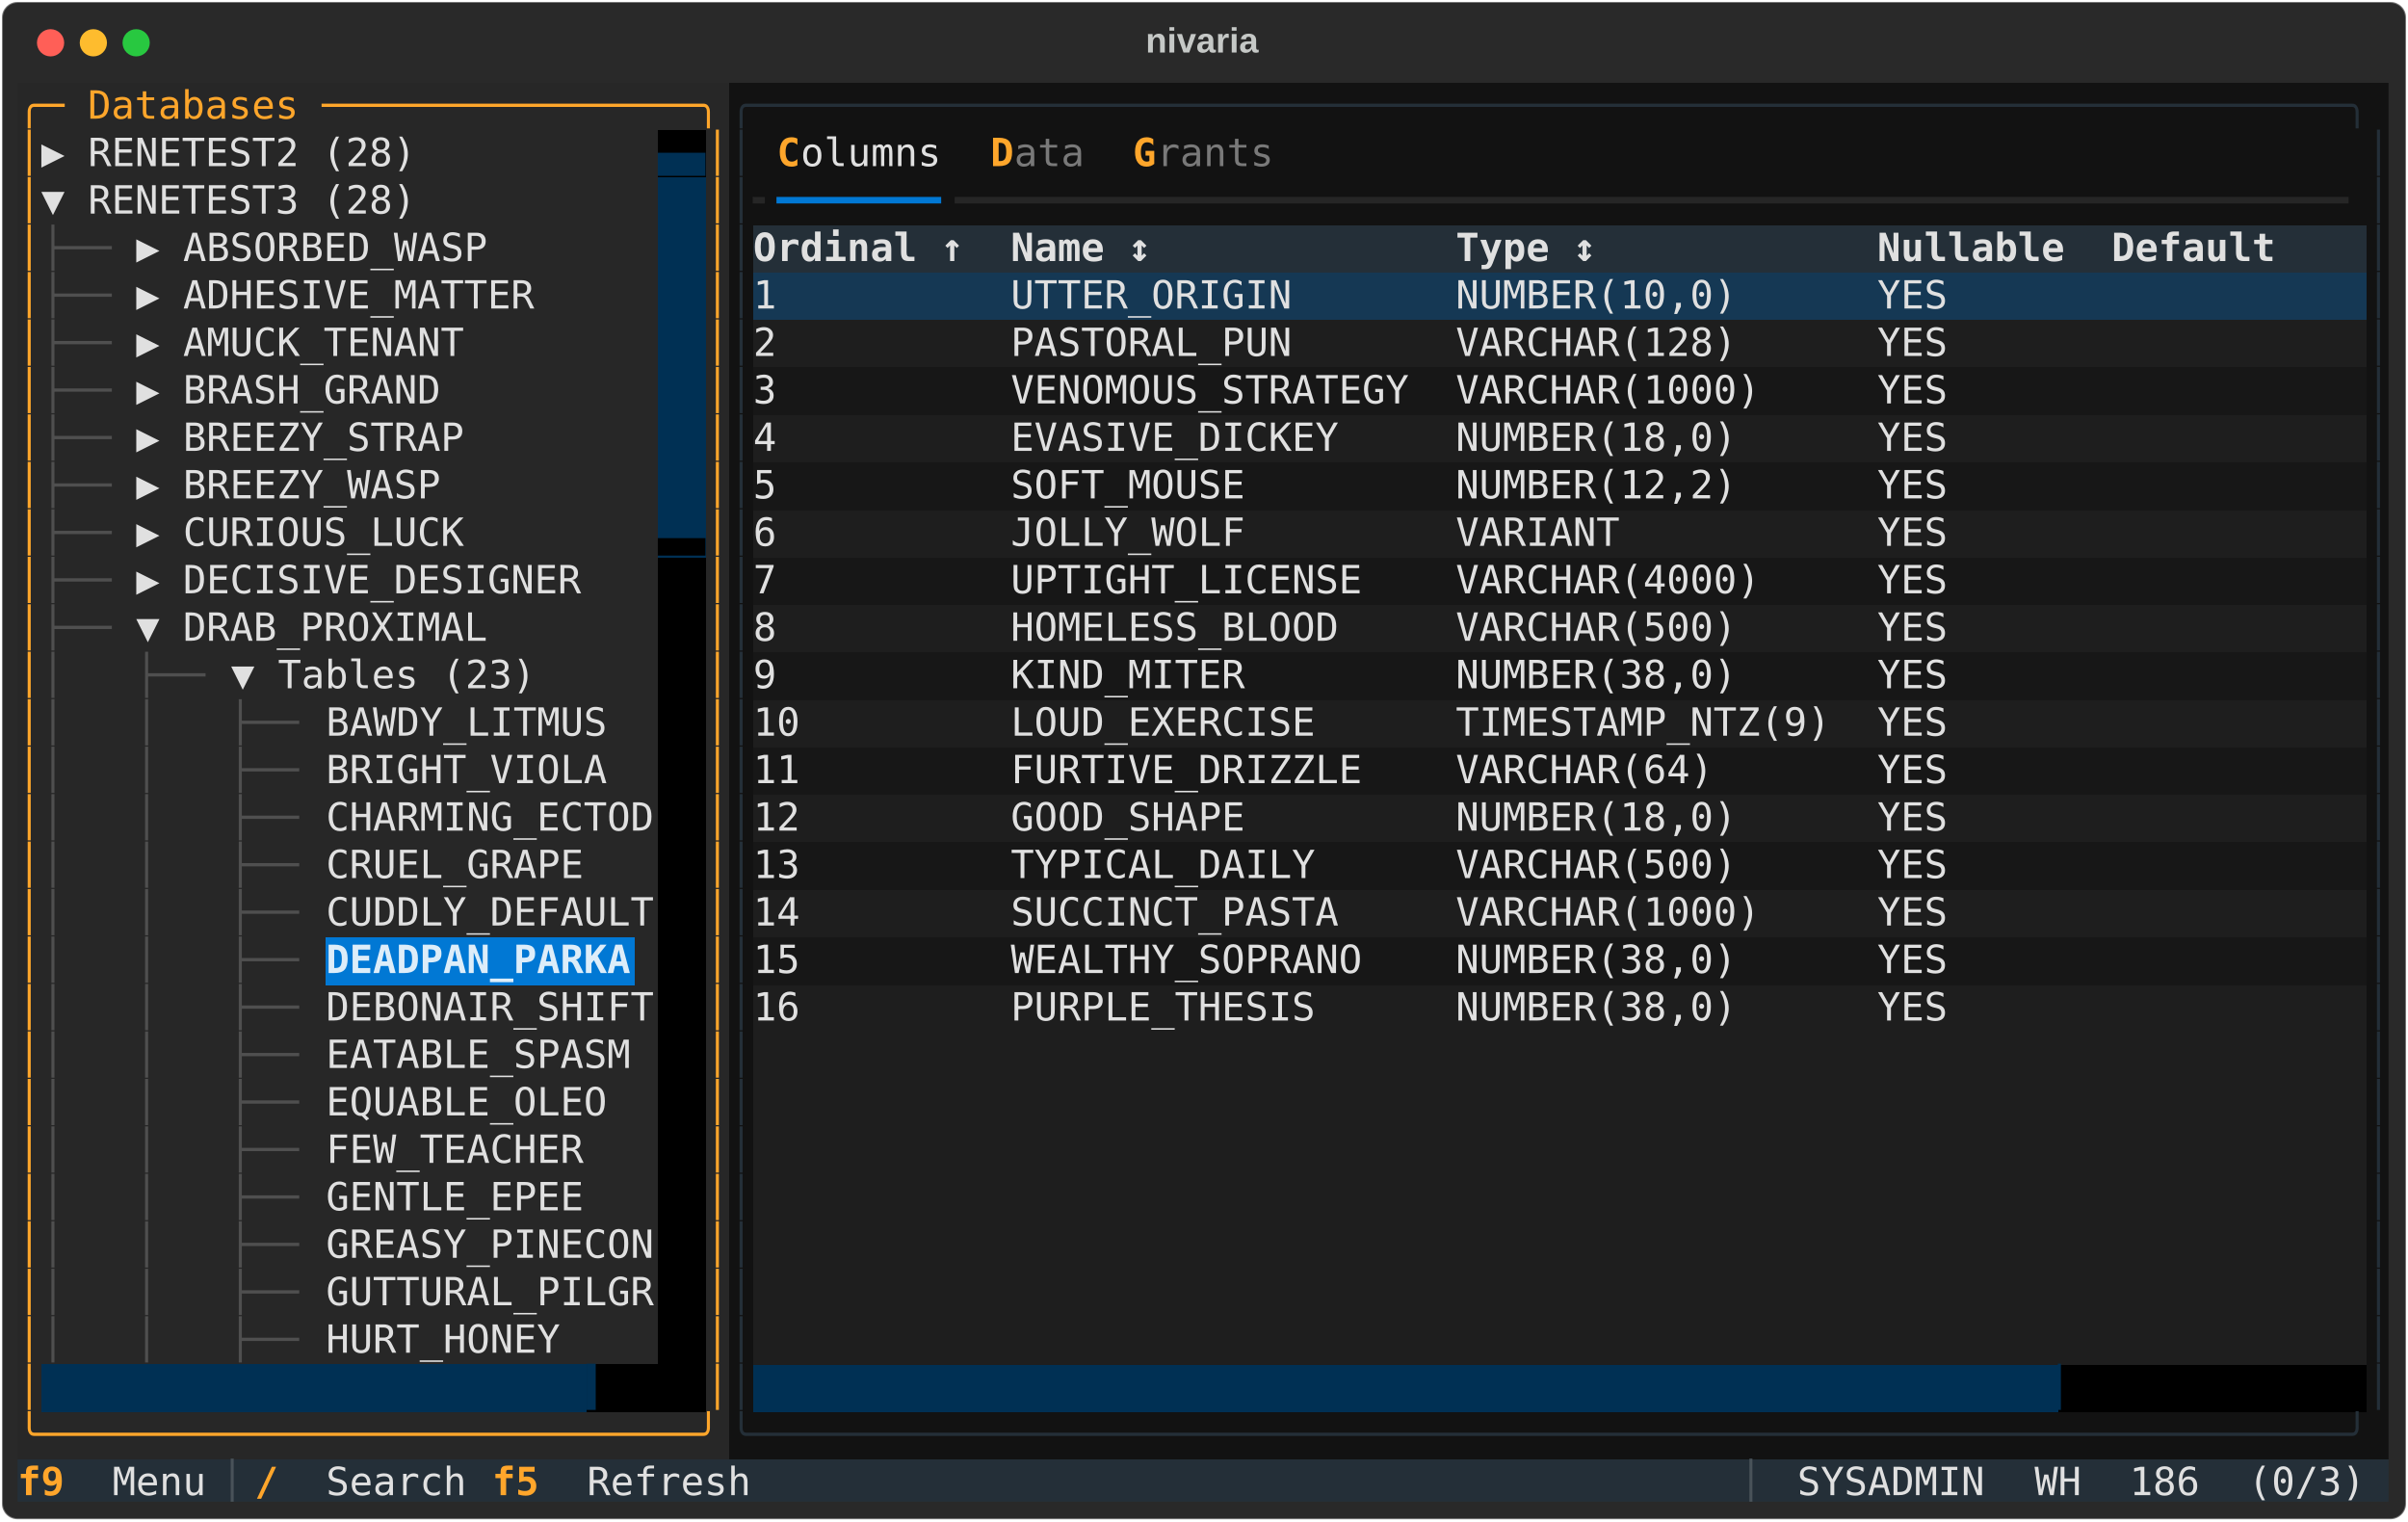
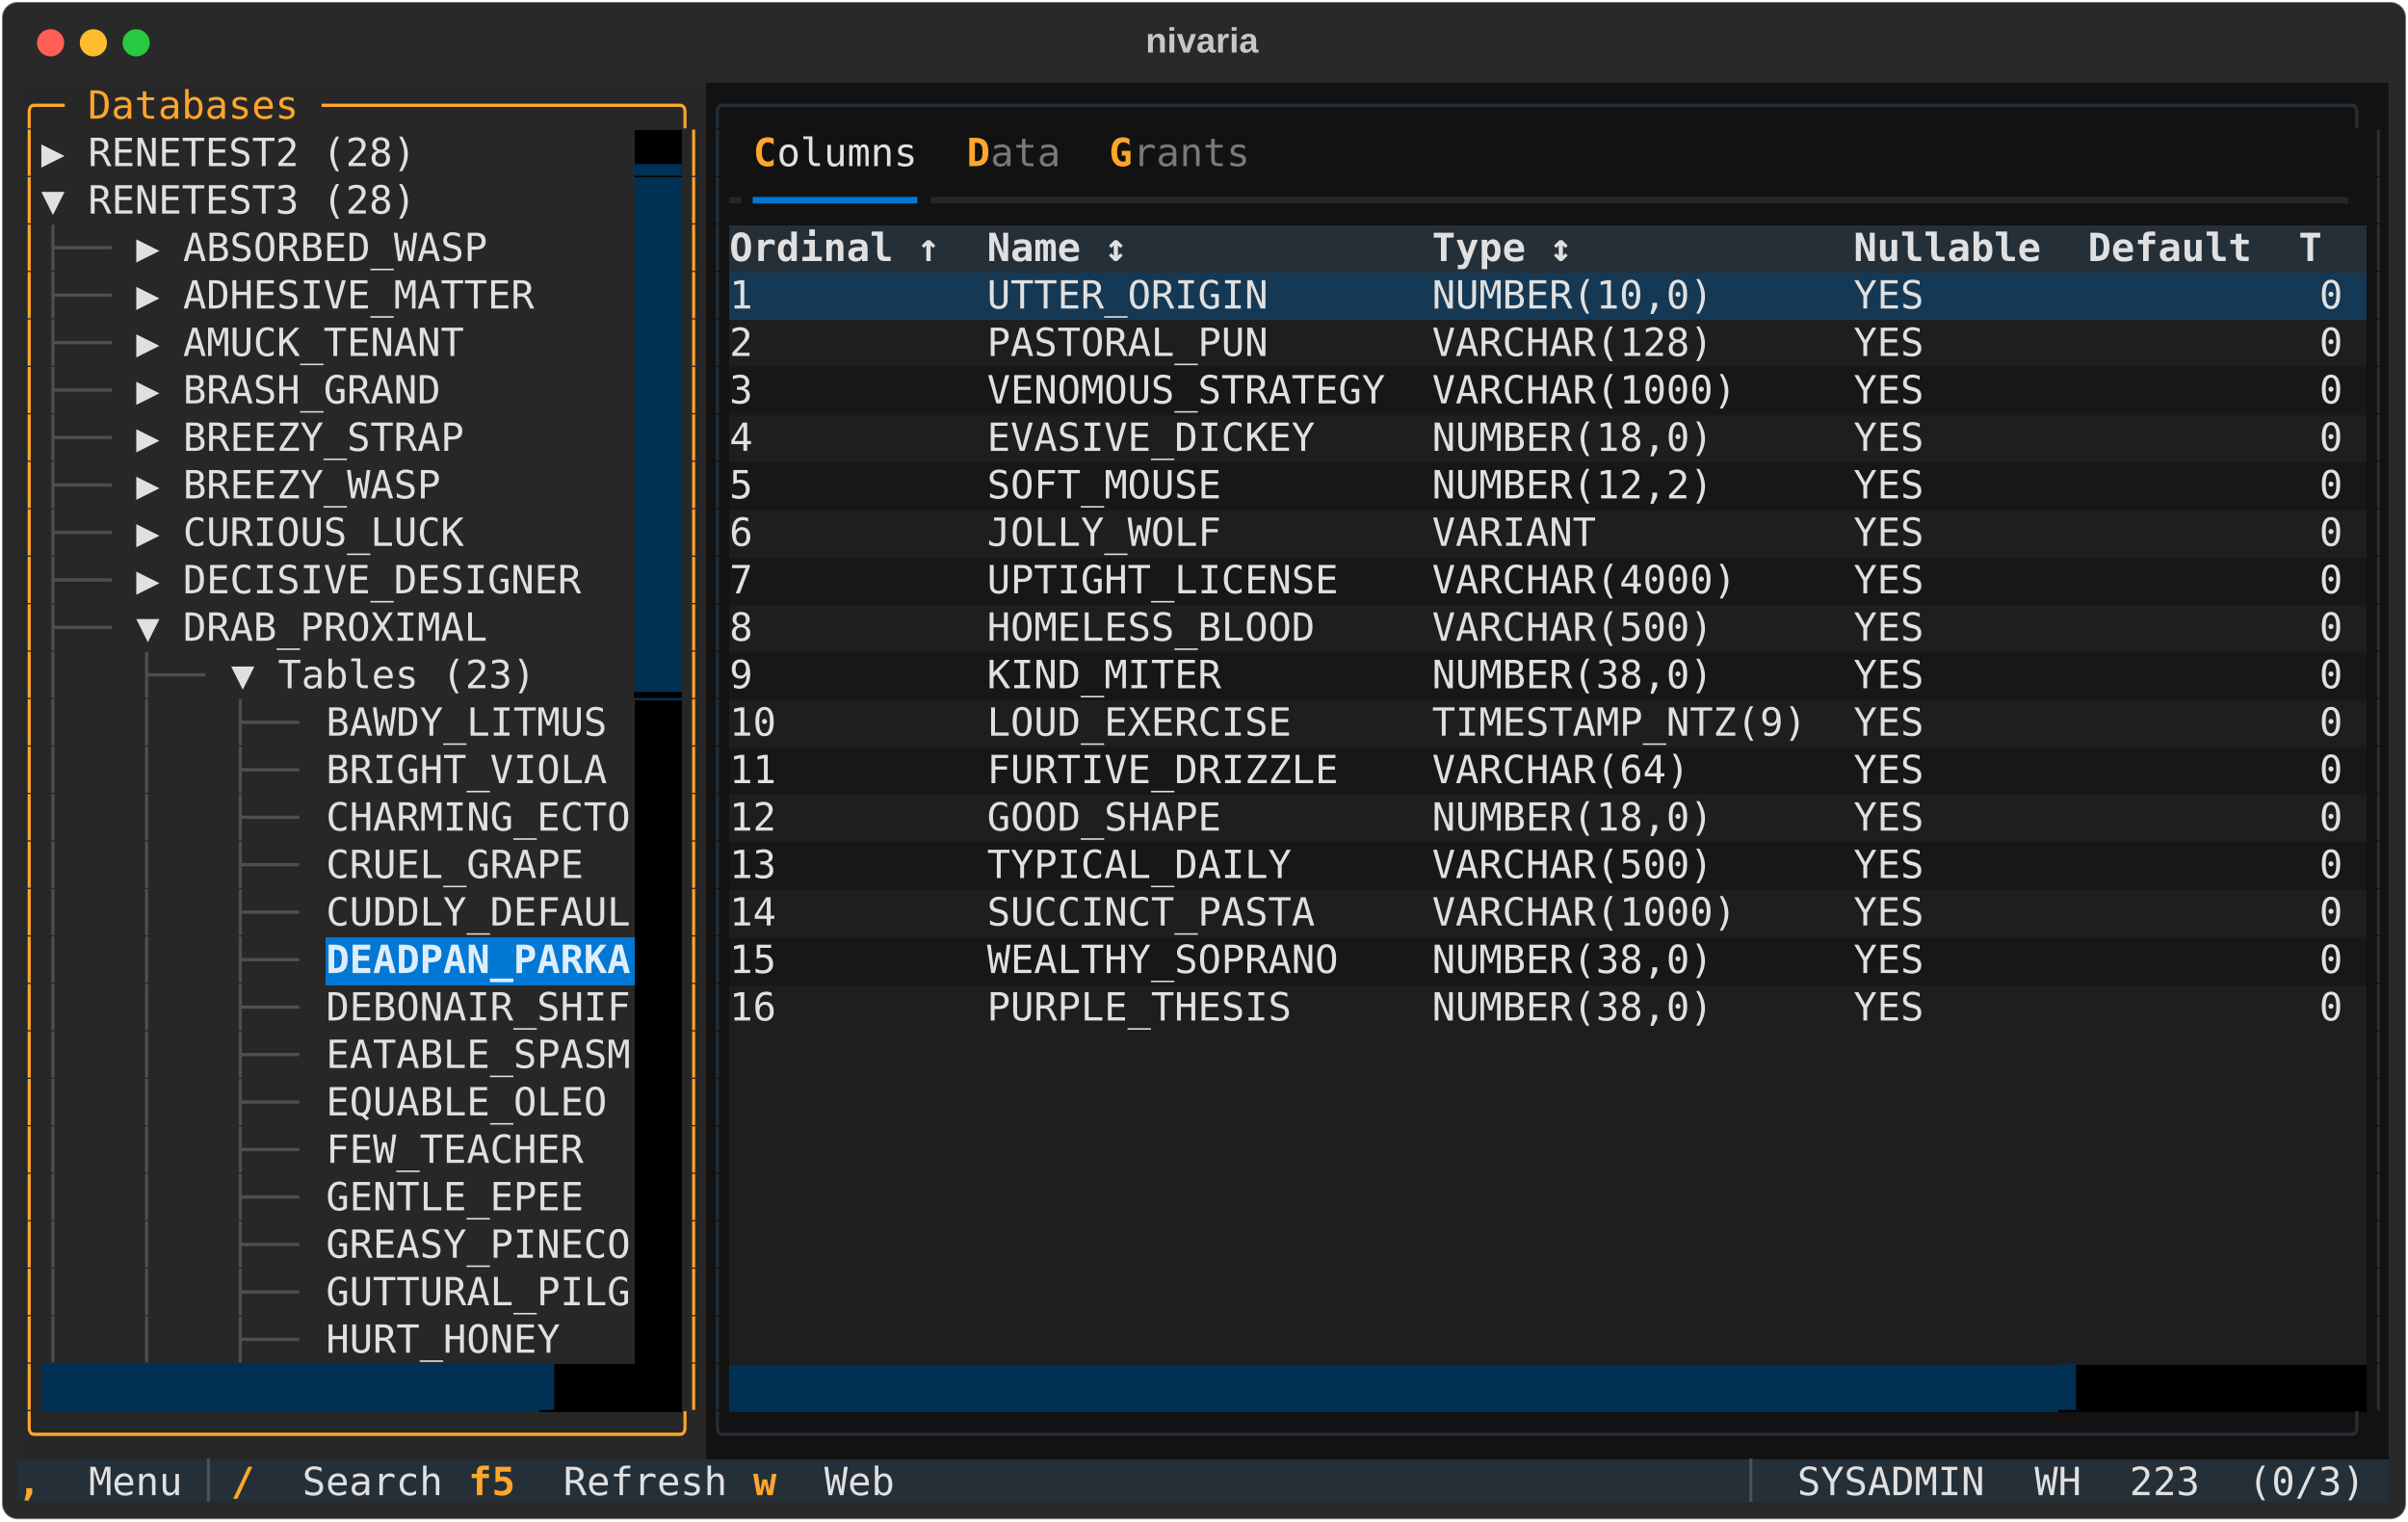
<svg xmlns="http://www.w3.org/2000/svg" class="rich-terminal" viewBox="0 0 1238 782.0">
  <style>@font-face{font-family:"Fira Code";src:local("FiraCode-Regular"),url("https://cdnjs.cloudflare.com/ajax/libs/firacode/6.2.0/woff2/FiraCode-Regular.woff2") format("woff2"),url("https://cdnjs.cloudflare.com/ajax/libs/firacode/6.2.0/woff/FiraCode-Regular.woff") format("woff");font-style:normal;font-weight:400;}@font-face{font-family:"Fira Code";src:local("FiraCode-Bold"),url("https://cdnjs.cloudflare.com/ajax/libs/firacode/6.2.0/woff2/FiraCode-Bold.woff2") format("woff2"),url("https://cdnjs.cloudflare.com/ajax/libs/firacode/6.2.0/woff/FiraCode-Bold.woff") format("woff");font-style:bold;font-weight:700;}.matrix{font-family:Fira Code,monospace;font-size:20px;line-height:24.4px;font-variant-east-asian:full-width;}.title{font-size:18px;font-weight:bold;font-family:arial;}.r1{fill:#fea62b}.r2{fill:#242f38}.r3{fill:#c5c8c6}.r4{fill:#e0e0e0}.r5{fill:#003054}.r6{fill:#fea62b;font-weight:bold}.r7{fill:#797979}.r8{fill:#272727}.r9{fill:#262626}.r10{fill:#0178d4}.r11{fill:#4f4f4f}.r12{fill:#e0e0e0;font-weight:bold}.r13{fill:#000000}.r14{fill:#ddedf9;font-weight:bold}.r15{fill:#1e1e1e}.r16{fill:#ffa62b;font-weight:bold}.r17{fill:#495259}</style>
  <defs>
    <clipPath id="clip-terminal">
      <rect x="0" y="0" width="1219.0" height="731.0" />
    </clipPath>
  </defs>
  <rect fill="#292929" stroke="rgba(255,255,255,0.35)" stroke-width="1" x="1" y="1" width="1236" height="780" rx="8" />
  <text class="title" fill="#c5c8c6" text-anchor="middle" x="618" y="27">nivaria</text>
  <g transform="translate(26,22)">
    <circle cx="0" cy="0" r="7" fill="#ff5f57" />
    <circle cx="22" cy="0" r="7" fill="#febc2e" />
    <circle cx="44" cy="0" r="7" fill="#28c840" />
  </g>
  <g transform="translate(9, 41)" clip-path="url(#clip-terminal)">
-     <path fill="#272727" shape-rendering="crispEdges" d="M0 1.5h366v24.65h-366zM0 25.9h329.4v24.65h-329.4zM353.8 25.9h12.2v24.65h-12.2zM0 50.3h329.4v24.65h-329.4zM353.8 50.3h12.2v24.65h-12.2zM0 74.7h329.4v24.65h-329.4zM353.8 74.7h12.2v24.65h-12.2zM0 99.1h329.4v24.65h-329.4zM353.8 99.1h12.2v24.65h-12.2zM0 123.5h329.4v24.65h-329.4zM353.8 123.5h12.2v24.65h-12.2zM0 147.9h329.4v24.65h-329.4zM353.8 147.9h12.2v24.65h-12.2zM0 172.3h329.4v24.65h-329.4zM353.8 172.3h12.2v24.65h-12.2zM0 196.7h329.4v24.65h-329.4zM353.8 196.7h12.2v24.65h-12.2zM0 221.1h329.4v24.65h-329.4zM353.8 221.1h12.2v24.65h-12.2zM0 245.5h329.4v24.65h-329.4zM353.8 245.5h12.2v24.65h-12.2zM0 269.9h329.4v24.65h-329.4zM353.8 269.9h12.2v24.65h-12.2zM0 294.3h329.4v24.65h-329.4zM353.8 294.3h12.2v24.65h-12.2zM0 318.7h329.4v24.65h-329.4zM353.8 318.7h12.2v24.65h-12.2zM0 343.1h329.4v24.65h-329.4zM353.8 343.1h12.2v24.65h-12.2zM0 367.5h329.4v24.65h-329.4zM353.8 367.5h12.2v24.65h-12.2zM0 391.9h329.4v24.65h-329.4zM353.8 391.9h12.2v24.65h-12.2zM0 416.3h329.4v24.65h-329.4zM353.8 416.3h12.2v24.65h-12.2zM0 440.7h158.6v24.65h-158.6zM317.2 440.7h12.2v24.65h-12.2zM353.8 440.7h12.2v24.65h-12.2zM0 465.1h329.4v24.65h-329.4zM353.8 465.1h12.2v24.65h-12.2zM0 489.5h329.4v24.65h-329.4zM353.8 489.5h12.2v24.65h-12.2zM0 513.9h329.4v24.65h-329.4zM353.8 513.9h12.2v24.65h-12.2zM0 538.3h329.4v24.65h-329.4zM353.8 538.3h12.2v24.65h-12.2zM0 562.7h329.4v24.65h-329.4zM353.8 562.7h12.2v24.65h-12.2zM0 587.1h329.4v24.65h-329.4zM353.8 587.1h12.2v24.65h-12.2zM0 611.5h329.4v24.65h-329.4zM353.8 611.5h12.2v24.65h-12.2zM0 635.9h329.4v24.65h-329.4zM353.8 635.9h12.2v24.65h-12.2zM0 660.3h12.2v24.65h-12.2zM353.8 660.3h12.2v24.65h-12.2zM0 684.7h366v24.65h-366z" />
-     <path fill="#121212" shape-rendering="crispEdges" d="M366 1.5h854v24.65h-854zM366 25.9h854v24.65h-854zM366 50.3h854v24.65h-854zM366 74.7h12.2v24.65h-12.2zM1207.8 74.7h12.2v24.65h-12.2zM366 99.1h12.2v24.65h-12.2zM1207.8 99.1h12.2v24.65h-12.2zM366 123.5h12.2v24.65h-12.2zM1207.8 123.5h12.2v24.65h-12.2zM366 147.9h12.2v24.65h-12.2zM1207.8 147.9h12.2v24.65h-12.2zM366 172.3h12.2v24.65h-12.2zM1207.8 172.3h12.2v24.65h-12.2zM366 196.7h12.2v24.65h-12.2zM1207.8 196.7h12.2v24.65h-12.2zM366 221.1h12.2v24.65h-12.2zM1207.8 221.1h12.2v24.65h-12.2zM366 245.5h12.2v24.65h-12.2zM1207.8 245.5h12.2v24.65h-12.2zM366 269.9h12.2v24.65h-12.2zM1207.8 269.9h12.2v24.65h-12.2zM366 294.3h12.2v24.65h-12.2zM1207.8 294.3h12.2v24.65h-12.2zM366 318.7h12.2v24.65h-12.2zM1207.8 318.7h12.2v24.65h-12.2zM366 343.1h12.2v24.65h-12.2zM1207.8 343.1h12.2v24.65h-12.2zM366 367.5h12.2v24.65h-12.2zM1207.8 367.5h12.2v24.65h-12.2zM366 391.9h12.2v24.65h-12.2zM1207.8 391.9h12.2v24.65h-12.2zM366 416.3h12.2v24.65h-12.2zM1207.8 416.3h12.2v24.65h-12.2zM366 440.7h12.2v24.65h-12.2zM1207.8 440.7h12.2v24.65h-12.2zM366 465.1h12.2v24.65h-12.2zM1207.8 465.1h12.2v24.65h-12.2zM366 489.5h12.2v24.65h-12.2zM1207.8 489.5h12.2v24.65h-12.2zM366 513.9h12.2v24.65h-12.2zM1207.8 513.9h12.2v24.65h-12.2zM366 538.3h12.2v24.65h-12.2zM1207.8 538.3h12.2v24.65h-12.2zM366 562.7h12.2v24.65h-12.2zM1207.8 562.7h12.2v24.65h-12.2zM366 587.1h12.2v24.65h-12.2zM1207.8 587.1h12.2v24.65h-12.2zM366 611.5h12.2v24.65h-12.2zM1207.8 611.5h12.2v24.65h-12.2zM366 635.9h12.2v24.65h-12.2zM1207.8 635.9h12.2v24.65h-12.2zM366 660.3h12.2v24.65h-12.2zM1207.8 660.3h12.2v24.65h-12.2zM366 684.7h854v24.65h-854z" />
-     <path fill="#000000" shape-rendering="crispEdges" d="M329.4 25.9h24.4v24.65h-24.4zM329.4 245.5h24.4v24.65h-24.4zM329.4 269.9h24.4v24.65h-24.4zM329.4 294.3h24.4v24.65h-24.4zM329.4 318.7h24.4v24.65h-24.4zM329.4 343.1h24.4v24.65h-24.4zM329.4 367.5h24.4v24.65h-24.4zM329.4 391.9h24.4v24.65h-24.4zM329.4 416.3h24.4v24.65h-24.4zM329.4 440.7h24.4v24.65h-24.4zM329.4 465.1h24.4v24.65h-24.4zM329.4 489.5h24.4v24.65h-24.4zM329.4 513.9h24.4v24.65h-24.4zM329.4 538.3h24.4v24.65h-24.4zM329.4 562.7h24.4v24.65h-24.4zM329.4 587.1h24.4v24.65h-24.4zM329.4 611.5h24.4v24.65h-24.4zM329.4 635.9h24.4v24.65h-24.4zM292.8 660.3h61v24.65h-61zM1049.2 660.3h158.6v24.65h-158.6z" />
-     <path fill="#003054" shape-rendering="crispEdges" d="M329.4 50.3h24.4v24.65h-24.4zM329.4 74.7h24.4v24.65h-24.4zM329.4 99.1h24.4v24.65h-24.4zM329.4 123.5h24.4v24.65h-24.4zM329.4 147.9h24.4v24.65h-24.4zM329.4 172.3h24.4v24.65h-24.4zM329.4 196.7h24.4v24.65h-24.4zM329.4 221.1h24.4v24.65h-24.4zM12.2 660.3h280.6v24.65h-280.6zM378.2 660.3h671v24.65h-671z" />
-     <path fill="#242f38" shape-rendering="crispEdges" d="M378.2 74.7h829.6v24.65h-829.6zM0 709.1h1220v24.65h-1220z" />
-     <path fill="#153854" shape-rendering="crispEdges" d="M378.2 99.1h829.6v24.65h-829.6z" />
-     <path fill="#1e1e1e" shape-rendering="crispEdges" d="M378.2 123.5h829.6v24.65h-829.6zM378.2 172.3h829.6v24.65h-829.6zM378.2 221.1h829.6v24.65h-829.6zM378.2 269.9h829.6v24.65h-829.6zM378.2 318.7h829.6v24.65h-829.6zM378.2 367.5h829.6v24.65h-829.6zM378.2 416.3h829.6v24.65h-829.6zM378.2 465.1h829.6v24.65h-829.6zM378.2 489.5h829.6v24.65h-829.6zM378.2 513.9h829.6v24.65h-829.6zM378.2 538.3h829.6v24.65h-829.6zM378.2 562.7h829.6v24.65h-829.6zM378.2 587.1h829.6v24.65h-829.6zM378.2 611.5h829.6v24.65h-829.6zM378.2 635.9h829.6v24.65h-829.6z" />
-     <path fill="#171717" shape-rendering="crispEdges" d="M378.2 147.9h829.6v24.65h-829.6zM378.2 196.7h829.6v24.65h-829.6zM378.2 245.5h829.6v24.65h-829.6zM378.2 294.3h829.6v24.65h-829.6zM378.2 343.1h829.6v24.65h-829.6zM378.2 391.9h829.6v24.65h-829.6zM378.2 440.7h829.6v24.65h-829.6z" />
+     <path fill="#272727" shape-rendering="crispEdges" d="M0 1.5h353.8v24.65h-353.8zM0 25.9h317.2v24.65h-317.2zM341.6 25.9h12.2v24.65h-12.2zM0 50.3h317.2v24.65h-317.2zM341.6 50.3h12.2v24.65h-12.2zM0 74.7h317.2v24.65h-317.2zM341.6 74.7h12.2v24.65h-12.2zM0 99.1h317.2v24.65h-317.2zM341.6 99.1h12.2v24.65h-12.2zM0 123.5h317.2v24.65h-317.2zM341.6 123.5h12.2v24.65h-12.2zM0 147.9h317.2v24.65h-317.2zM341.6 147.9h12.2v24.65h-12.2zM0 172.3h317.2v24.65h-317.2zM341.6 172.3h12.2v24.65h-12.2zM0 196.7h317.2v24.65h-317.2zM341.6 196.7h12.2v24.65h-12.2zM0 221.1h317.2v24.65h-317.2zM341.6 221.1h12.2v24.65h-12.2zM0 245.5h317.2v24.65h-317.2zM341.6 245.5h12.2v24.65h-12.2zM0 269.9h317.2v24.65h-317.2zM341.6 269.9h12.2v24.65h-12.2zM0 294.3h317.2v24.65h-317.2zM341.6 294.3h12.2v24.65h-12.2zM0 318.7h317.2v24.65h-317.2zM341.6 318.7h12.2v24.65h-12.2zM0 343.1h317.2v24.65h-317.2zM341.6 343.1h12.2v24.65h-12.2zM0 367.5h317.2v24.65h-317.2zM341.6 367.5h12.2v24.65h-12.2zM0 391.9h317.2v24.65h-317.2zM341.6 391.9h12.2v24.65h-12.2zM0 416.3h317.2v24.65h-317.2zM341.6 416.3h12.2v24.65h-12.2zM0 440.7h158.6v24.65h-158.6zM341.6 440.7h12.2v24.65h-12.2zM0 465.1h317.2v24.65h-317.2zM341.6 465.1h12.2v24.65h-12.2zM0 489.5h317.2v24.65h-317.2zM341.6 489.5h12.2v24.65h-12.2zM0 513.9h317.2v24.65h-317.2zM341.6 513.9h12.2v24.65h-12.2zM0 538.3h317.2v24.65h-317.2zM341.6 538.3h12.2v24.65h-12.2zM0 562.7h317.2v24.65h-317.2zM341.6 562.7h12.2v24.65h-12.2zM0 587.1h317.2v24.65h-317.2zM341.6 587.1h12.2v24.65h-12.2zM0 611.5h317.2v24.65h-317.2zM341.6 611.5h12.2v24.65h-12.2zM0 635.9h317.2v24.65h-317.2zM341.6 635.9h12.2v24.65h-12.2zM0 660.3h12.2v24.65h-12.2zM341.6 660.3h12.2v24.65h-12.2zM0 684.7h353.8v24.65h-353.8z" />
+     <path fill="#121212" shape-rendering="crispEdges" d="M353.8 1.5h866.2v24.65h-866.2zM353.8 25.9h866.2v24.65h-866.2zM353.8 50.3h866.2v24.65h-866.2zM353.8 74.7h12.2v24.65h-12.2zM1207.8 74.7h12.2v24.65h-12.2zM353.8 99.1h12.2v24.65h-12.2zM1207.8 99.1h12.2v24.65h-12.2zM353.8 123.5h12.2v24.65h-12.2zM1207.8 123.5h12.2v24.65h-12.2zM353.8 147.9h12.2v24.65h-12.2zM1207.8 147.9h12.2v24.65h-12.2zM353.8 172.3h12.2v24.65h-12.2zM1207.8 172.3h12.2v24.65h-12.2zM353.8 196.7h12.2v24.65h-12.2zM1207.8 196.7h12.2v24.65h-12.2zM353.8 221.1h12.2v24.65h-12.2zM1207.8 221.1h12.2v24.65h-12.2zM353.8 245.5h12.2v24.65h-12.2zM1207.8 245.5h12.2v24.65h-12.2zM353.8 269.9h12.2v24.65h-12.2zM1207.8 269.9h12.2v24.65h-12.2zM353.8 294.3h12.2v24.65h-12.2zM1207.8 294.3h12.2v24.65h-12.2zM353.8 318.7h12.2v24.65h-12.2zM1207.8 318.7h12.2v24.65h-12.2zM353.8 343.1h12.2v24.65h-12.2zM1207.8 343.1h12.2v24.65h-12.2zM353.8 367.5h12.2v24.65h-12.2zM1207.8 367.5h12.2v24.65h-12.2zM353.8 391.9h12.2v24.65h-12.2zM1207.8 391.9h12.2v24.65h-12.2zM353.8 416.3h12.2v24.65h-12.2zM1207.8 416.3h12.2v24.65h-12.2zM353.8 440.7h12.2v24.65h-12.2zM1207.8 440.7h12.2v24.65h-12.2zM353.8 465.1h12.2v24.65h-12.2zM1207.8 465.1h12.2v24.65h-12.2zM353.8 489.5h12.2v24.65h-12.2zM1207.8 489.5h12.2v24.65h-12.2zM353.8 513.9h12.2v24.65h-12.2zM1207.8 513.9h12.2v24.65h-12.2zM353.8 538.3h12.2v24.65h-12.2zM1207.8 538.3h12.2v24.65h-12.2zM353.8 562.7h12.2v24.65h-12.2zM1207.8 562.7h12.2v24.65h-12.2zM353.8 587.1h12.2v24.65h-12.2zM1207.8 587.1h12.2v24.65h-12.2zM353.8 611.5h12.2v24.65h-12.2zM1207.8 611.5h12.2v24.65h-12.2zM353.8 635.9h12.2v24.65h-12.2zM1207.8 635.9h12.2v24.65h-12.2zM353.8 660.3h12.2v24.65h-12.2zM1207.8 660.3h12.2v24.65h-12.2zM353.8 684.7h866.2v24.65h-866.2z" />
+     <path fill="#000000" shape-rendering="crispEdges" d="M317.2 25.9h24.4v24.65h-24.4zM317.2 318.7h24.4v24.65h-24.4zM317.2 343.1h24.4v24.65h-24.4zM317.2 367.5h24.4v24.65h-24.4zM317.2 391.9h24.4v24.65h-24.4zM317.2 416.3h24.4v24.65h-24.4zM317.2 440.7h24.4v24.65h-24.4zM317.2 465.1h24.4v24.65h-24.4zM317.2 489.5h24.4v24.65h-24.4zM317.2 513.9h24.4v24.65h-24.4zM317.2 538.3h24.4v24.65h-24.4zM317.2 562.7h24.4v24.65h-24.4zM317.2 587.1h24.4v24.65h-24.4zM317.2 611.5h24.4v24.65h-24.4zM317.2 635.9h24.4v24.65h-24.4zM268.4 660.3h73.2v24.65h-73.2zM1049.2 660.3h158.6v24.65h-158.6z" />
+     <path fill="#003054" shape-rendering="crispEdges" d="M317.2 50.3h24.4v24.65h-24.4zM317.2 74.7h24.4v24.65h-24.4zM317.2 99.1h24.4v24.65h-24.4zM317.2 123.5h24.4v24.65h-24.4zM317.2 147.9h24.4v24.65h-24.4zM317.2 172.3h24.4v24.65h-24.4zM317.2 196.7h24.4v24.65h-24.4zM317.2 221.1h24.4v24.65h-24.4zM317.2 245.5h24.4v24.65h-24.4zM317.2 269.9h24.4v24.65h-24.4zM317.2 294.3h24.4v24.65h-24.4zM12.2 660.3h256.2v24.65h-256.2zM366 660.3h683.2v24.65h-683.2z" />
+     <path fill="#242f38" shape-rendering="crispEdges" d="M366 74.7h841.8v24.65h-841.8zM0 709.1h1220v24.65h-1220z" />
+     <path fill="#153854" shape-rendering="crispEdges" d="M366 99.1h841.8v24.65h-841.8z" />
+     <path fill="#1e1e1e" shape-rendering="crispEdges" d="M366 123.5h841.8v24.65h-841.8zM366 172.3h841.8v24.65h-841.8zM366 221.1h841.8v24.65h-841.8zM366 269.9h841.8v24.65h-841.8zM366 318.7h841.8v24.65h-841.8zM366 367.5h841.8v24.65h-841.8zM366 416.3h841.8v24.65h-841.8zM366 465.1h841.8v24.65h-841.8zM366 489.5h841.8v24.65h-841.8zM366 513.9h841.8v24.65h-841.8zM366 538.3h841.8v24.65h-841.8zM366 562.7h841.8v24.65h-841.8zM366 587.1h841.8v24.65h-841.8zM366 611.5h841.8v24.65h-841.8zM366 635.9h841.8v24.65h-841.8z" />
+     <path fill="#171717" shape-rendering="crispEdges" d="M366 147.9h841.8v24.65h-841.8zM366 196.7h841.8v24.65h-841.8zM366 245.5h841.8v24.65h-841.8zM366 294.3h841.8v24.65h-841.8zM366 343.1h841.8v24.65h-841.8zM366 391.9h841.8v24.65h-841.8zM366 440.7h841.8v24.65h-841.8z" />
    <path fill="#0178d4" shape-rendering="crispEdges" d="M158.6 440.7h158.6v24.65h-158.6z" />
    <g class="matrix">
-       <text class="r1" x="0" y="20" textLength="366">╭─ Databases ────────────────╮</text>
-       <text class="r2" x="366" y="20" textLength="854">╭────────────────────────────────────────────────────────────────────╮</text>
+       <text class="r1" x="0" y="20" textLength="353.8">╭─ Databases ───────────────╮</text>
+       <text class="r2" x="353.8" y="20" textLength="866.2">╭─────────────────────────────────────────────────────────────────────╮</text>
      <text class="r1" x="0" y="44.4" textLength="12.2">│</text>
      <text class="r4" x="12.2" y="44.4" textLength="195.2">▶ RENETEST2 (28)</text>
-       <text class="r5" x="329.4" y="44.4" textLength="24.4">▄▄</text>
-       <text class="r1" x="353.8" y="44.4" textLength="12.2">│</text>
-       <text class="r2" x="366" y="44.4" textLength="12.2">│</text>
-       <text class="r6" x="390.4" y="44.4" textLength="12.2">C</text>
-       <text class="r4" x="402.6" y="44.4" textLength="73.2">olumns</text>
-       <text class="r6" x="500.2" y="44.4" textLength="12.2">D</text>
-       <text class="r7" x="512.4" y="44.4" textLength="36.6">ata</text>
-       <text class="r6" x="573.4" y="44.4" textLength="12.2">G</text>
-       <text class="r7" x="585.6" y="44.4" textLength="61">rants</text>
+       <text class="r5" x="317.2" y="44.4" textLength="24.4">▂▂</text>
+       <text class="r1" x="341.6" y="44.4" textLength="12.2">│</text>
+       <text class="r2" x="353.8" y="44.4" textLength="12.2">│</text>
+       <text class="r6" x="378.2" y="44.4" textLength="12.2">C</text>
+       <text class="r4" x="390.4" y="44.4" textLength="73.2">olumns</text>
+       <text class="r6" x="488" y="44.4" textLength="12.2">D</text>
+       <text class="r7" x="500.2" y="44.4" textLength="36.6">ata</text>
+       <text class="r6" x="561.2" y="44.4" textLength="12.2">G</text>
+       <text class="r7" x="573.4" y="44.4" textLength="61">rants</text>
      <text class="r2" x="1207.8" y="44.4" textLength="12.2">│</text>
      <text class="r1" x="0" y="68.8" textLength="12.2">│</text>
      <text class="r4" x="12.2" y="68.8" textLength="195.2">▼ RENETEST3 (28)</text>
-       <text class="r1" x="353.8" y="68.8" textLength="12.2">│</text>
-       <text class="r2" x="366" y="68.8" textLength="12.2">│</text>
-       <text class="r9" x="378.2" y="68.8" textLength="12.2">╸</text>
-       <text class="r10" x="390.4" y="68.8" textLength="85.4">━━━━━━━</text>
-       <text class="r9" x="475.8" y="68.8" textLength="732">╺━━━━━━━━━━━━━━━━━━━━━━━━━━━━━━━━━━━━━━━━━━━━━━━━━━━━━━━━━━━</text>
+       <text class="r1" x="341.6" y="68.8" textLength="12.2">│</text>
+       <text class="r2" x="353.8" y="68.8" textLength="12.2">│</text>
+       <text class="r9" x="366" y="68.8" textLength="12.2">╸</text>
+       <text class="r10" x="378.2" y="68.8" textLength="85.4">━━━━━━━</text>
+       <text class="r9" x="463.6" y="68.8" textLength="744.2">╺━━━━━━━━━━━━━━━━━━━━━━━━━━━━━━━━━━━━━━━━━━━━━━━━━━━━━━━━━━━━</text>
      <text class="r2" x="1207.8" y="68.8" textLength="12.2">│</text>
      <text class="r1" x="0" y="93.2" textLength="12.2">│</text>
      <text class="r11" x="12.2" y="93.2" textLength="48.8">├── </text>
      <text class="r4" x="61" y="93.2" textLength="183">▶ ABSORBED_WASP</text>
-       <text class="r1" x="353.8" y="93.2" textLength="12.2">│</text>
-       <text class="r2" x="366" y="93.2" textLength="12.2">│</text>
-       <text class="r12" x="378.2" y="93.2" textLength="817.4"> Ordinal ↑  Name ↕             Type ↕            Nullable  Default </text>
+       <text class="r1" x="341.6" y="93.2" textLength="12.2">│</text>
+       <text class="r2" x="353.8" y="93.2" textLength="12.2">│</text>
+       <text class="r12" x="366" y="93.2" textLength="841.8"> Ordinal ↑  Name ↕             Type ↕            Nullable  Default  T</text>
      <text class="r2" x="1207.8" y="93.2" textLength="12.2">│</text>
      <text class="r1" x="0" y="117.6" textLength="12.2">│</text>
      <text class="r11" x="12.2" y="117.6" textLength="48.8">├── </text>
      <text class="r4" x="61" y="117.6" textLength="207.4">▶ ADHESIVE_MATTER</text>
-       <text class="r1" x="353.8" y="117.6" textLength="12.2">│</text>
-       <text class="r2" x="366" y="117.6" textLength="12.2">│</text>
-       <text class="r4" x="378.2" y="117.6" textLength="707.6"> 1          UTTER_ORIGIN       NUMBER(10,0)      YES      </text>
+       <text class="r1" x="341.6" y="117.6" textLength="12.2">│</text>
+       <text class="r2" x="353.8" y="117.6" textLength="12.2">│</text>
+       <text class="r4" x="366" y="117.6" textLength="707.6"> 1          UTTER_ORIGIN       NUMBER(10,0)      YES      </text>
+       <text class="r4" x="1183.4" y="117.6" textLength="24.4"> 0</text>
      <text class="r2" x="1207.8" y="117.6" textLength="12.2">│</text>
      <text class="r1" x="0" y="142" textLength="12.2">│</text>
      <text class="r11" x="12.2" y="142" textLength="48.8">├── </text>
      <text class="r4" x="61" y="142" textLength="170.8">▶ AMUCK_TENANT</text>
-       <text class="r1" x="353.8" y="142" textLength="12.2">│</text>
-       <text class="r2" x="366" y="142" textLength="12.2">│</text>
-       <text class="r4" x="378.2" y="142" textLength="707.6"> 2          PASTORAL_PUN       VARCHAR(128)      YES      </text>
+       <text class="r1" x="341.6" y="142" textLength="12.2">│</text>
+       <text class="r2" x="353.8" y="142" textLength="12.2">│</text>
+       <text class="r4" x="366" y="142" textLength="707.6"> 2          PASTORAL_PUN       VARCHAR(128)      YES      </text>
+       <text class="r4" x="1183.4" y="142" textLength="24.4"> 0</text>
      <text class="r2" x="1207.8" y="142" textLength="12.2">│</text>
      <text class="r1" x="0" y="166.4" textLength="12.2">│</text>
      <text class="r11" x="12.2" y="166.4" textLength="48.8">├── </text>
      <text class="r4" x="61" y="166.4" textLength="158.6">▶ BRASH_GRAND</text>
-       <text class="r1" x="353.8" y="166.4" textLength="12.2">│</text>
-       <text class="r2" x="366" y="166.4" textLength="12.2">│</text>
-       <text class="r4" x="378.2" y="166.4" textLength="707.6"> 3          VENOMOUS_STRATEGY  VARCHAR(1000)     YES      </text>
+       <text class="r1" x="341.6" y="166.4" textLength="12.2">│</text>
+       <text class="r2" x="353.8" y="166.4" textLength="12.2">│</text>
+       <text class="r4" x="366" y="166.4" textLength="707.6"> 3          VENOMOUS_STRATEGY  VARCHAR(1000)     YES      </text>
+       <text class="r4" x="1183.4" y="166.4" textLength="24.4"> 0</text>
      <text class="r2" x="1207.8" y="166.4" textLength="12.2">│</text>
      <text class="r1" x="0" y="190.8" textLength="12.2">│</text>
      <text class="r11" x="12.2" y="190.8" textLength="48.8">├── </text>
      <text class="r4" x="61" y="190.8" textLength="170.8">▶ BREEZY_STRAP</text>
-       <text class="r1" x="353.8" y="190.8" textLength="12.2">│</text>
-       <text class="r2" x="366" y="190.8" textLength="12.2">│</text>
-       <text class="r4" x="378.2" y="190.8" textLength="707.6"> 4          EVASIVE_DICKEY     NUMBER(18,0)      YES      </text>
+       <text class="r1" x="341.6" y="190.8" textLength="12.2">│</text>
+       <text class="r2" x="353.8" y="190.8" textLength="12.2">│</text>
+       <text class="r4" x="366" y="190.8" textLength="707.6"> 4          EVASIVE_DICKEY     NUMBER(18,0)      YES      </text>
+       <text class="r4" x="1183.4" y="190.8" textLength="24.4"> 0</text>
      <text class="r2" x="1207.8" y="190.8" textLength="12.2">│</text>
      <text class="r1" x="0" y="215.2" textLength="12.2">│</text>
      <text class="r11" x="12.2" y="215.2" textLength="48.8">├── </text>
      <text class="r4" x="61" y="215.2" textLength="158.6">▶ BREEZY_WASP</text>
-       <text class="r1" x="353.8" y="215.2" textLength="12.2">│</text>
-       <text class="r2" x="366" y="215.2" textLength="12.2">│</text>
-       <text class="r4" x="378.2" y="215.2" textLength="707.6"> 5          SOFT_MOUSE         NUMBER(12,2)      YES      </text>
+       <text class="r1" x="341.6" y="215.2" textLength="12.2">│</text>
+       <text class="r2" x="353.8" y="215.2" textLength="12.2">│</text>
+       <text class="r4" x="366" y="215.2" textLength="707.6"> 5          SOFT_MOUSE         NUMBER(12,2)      YES      </text>
+       <text class="r4" x="1183.4" y="215.2" textLength="24.4"> 0</text>
      <text class="r2" x="1207.8" y="215.2" textLength="12.2">│</text>
      <text class="r1" x="0" y="239.6" textLength="12.2">│</text>
      <text class="r11" x="12.2" y="239.6" textLength="48.8">├── </text>
      <text class="r4" x="61" y="239.6" textLength="170.8">▶ CURIOUS_LUCK</text>
-       <text class="r13" x="329.4" y="239.6" textLength="24.4">▃▃</text>
-       <text class="r1" x="353.8" y="239.6" textLength="12.2">│</text>
-       <text class="r2" x="366" y="239.6" textLength="12.2">│</text>
-       <text class="r4" x="378.2" y="239.6" textLength="707.6"> 6          JOLLY_WOLF         VARIANT           YES      </text>
+       <text class="r1" x="341.6" y="239.6" textLength="12.2">│</text>
+       <text class="r2" x="353.8" y="239.6" textLength="12.2">│</text>
+       <text class="r4" x="366" y="239.6" textLength="707.6"> 6          JOLLY_WOLF         VARIANT           YES      </text>
+       <text class="r4" x="1183.4" y="239.6" textLength="24.4"> 0</text>
      <text class="r2" x="1207.8" y="239.6" textLength="12.2">│</text>
      <text class="r1" x="0" y="264" textLength="12.2">│</text>
      <text class="r11" x="12.2" y="264" textLength="48.8">├── </text>
      <text class="r4" x="61" y="264" textLength="231.8">▶ DECISIVE_DESIGNER</text>
-       <text class="r1" x="353.8" y="264" textLength="12.2">│</text>
-       <text class="r2" x="366" y="264" textLength="12.2">│</text>
-       <text class="r4" x="378.2" y="264" textLength="707.6"> 7          UPTIGHT_LICENSE    VARCHAR(4000)     YES      </text>
+       <text class="r1" x="341.6" y="264" textLength="12.2">│</text>
+       <text class="r2" x="353.8" y="264" textLength="12.2">│</text>
+       <text class="r4" x="366" y="264" textLength="707.6"> 7          UPTIGHT_LICENSE    VARCHAR(4000)     YES      </text>
+       <text class="r4" x="1183.4" y="264" textLength="24.4"> 0</text>
      <text class="r2" x="1207.8" y="264" textLength="12.2">│</text>
      <text class="r1" x="0" y="288.4" textLength="12.2">│</text>
      <text class="r11" x="12.2" y="288.4" textLength="48.8">├── </text>
      <text class="r4" x="61" y="288.4" textLength="183">▼ DRAB_PROXIMAL</text>
-       <text class="r1" x="353.8" y="288.4" textLength="12.2">│</text>
-       <text class="r2" x="366" y="288.4" textLength="12.2">│</text>
-       <text class="r4" x="378.2" y="288.4" textLength="707.6"> 8          HOMELESS_BLOOD     VARCHAR(500)      YES      </text>
+       <text class="r1" x="341.6" y="288.4" textLength="12.2">│</text>
+       <text class="r2" x="353.8" y="288.4" textLength="12.2">│</text>
+       <text class="r4" x="366" y="288.4" textLength="707.6"> 8          HOMELESS_BLOOD     VARCHAR(500)      YES      </text>
+       <text class="r4" x="1183.4" y="288.4" textLength="24.4"> 0</text>
      <text class="r2" x="1207.8" y="288.4" textLength="12.2">│</text>
      <text class="r1" x="0" y="312.8" textLength="12.2">│</text>
      <text class="r11" x="12.2" y="312.8" textLength="97.6">│   ├── </text>
      <text class="r4" x="109.8" y="312.8" textLength="158.6">▼ Tables (23)</text>
-       <text class="r1" x="353.8" y="312.8" textLength="12.2">│</text>
-       <text class="r2" x="366" y="312.8" textLength="12.2">│</text>
-       <text class="r4" x="378.2" y="312.8" textLength="707.6"> 9          KIND_MITER         NUMBER(38,0)      YES      </text>
+       <text class="r13" x="317.2" y="312.8" textLength="24.4">▁▁</text>
+       <text class="r1" x="341.6" y="312.8" textLength="12.2">│</text>
+       <text class="r2" x="353.8" y="312.8" textLength="12.2">│</text>
+       <text class="r4" x="366" y="312.8" textLength="707.6"> 9          KIND_MITER         NUMBER(38,0)      YES      </text>
+       <text class="r4" x="1183.4" y="312.8" textLength="24.4"> 0</text>
      <text class="r2" x="1207.8" y="312.8" textLength="12.2">│</text>
      <text class="r1" x="0" y="337.2" textLength="12.2">│</text>
      <text class="r11" x="12.2" y="337.2" textLength="146.4">│   │   ├── </text>
      <text class="r4" x="158.6" y="337.2" textLength="146.4">BAWDY_LITMUS</text>
-       <text class="r1" x="353.8" y="337.2" textLength="12.2">│</text>
-       <text class="r2" x="366" y="337.2" textLength="12.2">│</text>
-       <text class="r4" x="378.2" y="337.2" textLength="707.6"> 10         LOUD_EXERCISE      TIMESTAMP_NTZ(9)  YES      </text>
+       <text class="r1" x="341.6" y="337.2" textLength="12.2">│</text>
+       <text class="r2" x="353.8" y="337.2" textLength="12.2">│</text>
+       <text class="r4" x="366" y="337.2" textLength="707.6"> 10         LOUD_EXERCISE      TIMESTAMP_NTZ(9)  YES      </text>
+       <text class="r4" x="1183.4" y="337.2" textLength="24.4"> 0</text>
      <text class="r2" x="1207.8" y="337.2" textLength="12.2">│</text>
      <text class="r1" x="0" y="361.6" textLength="12.2">│</text>
      <text class="r11" x="12.2" y="361.6" textLength="146.4">│   │   ├── </text>
      <text class="r4" x="158.6" y="361.6" textLength="146.4">BRIGHT_VIOLA</text>
-       <text class="r1" x="353.8" y="361.6" textLength="12.2">│</text>
-       <text class="r2" x="366" y="361.6" textLength="12.2">│</text>
-       <text class="r4" x="378.2" y="361.6" textLength="707.6"> 11         FURTIVE_DRIZZLE    VARCHAR(64)       YES      </text>
+       <text class="r1" x="341.6" y="361.6" textLength="12.2">│</text>
+       <text class="r2" x="353.8" y="361.6" textLength="12.2">│</text>
+       <text class="r4" x="366" y="361.6" textLength="707.6"> 11         FURTIVE_DRIZZLE    VARCHAR(64)       YES      </text>
+       <text class="r4" x="1183.4" y="361.6" textLength="24.4"> 0</text>
      <text class="r2" x="1207.8" y="361.6" textLength="12.2">│</text>
      <text class="r1" x="0" y="386" textLength="12.2">│</text>
      <text class="r11" x="12.2" y="386" textLength="146.4">│   │   ├── </text>
-       <text class="r4" x="158.6" y="386" textLength="170.8">CHARMING_ECTOD</text>
-       <text class="r1" x="353.8" y="386" textLength="12.2">│</text>
-       <text class="r2" x="366" y="386" textLength="12.2">│</text>
-       <text class="r4" x="378.2" y="386" textLength="707.6"> 12         GOOD_SHAPE         NUMBER(18,0)      YES      </text>
+       <text class="r4" x="158.6" y="386" textLength="158.6">CHARMING_ECTO</text>
+       <text class="r1" x="341.6" y="386" textLength="12.2">│</text>
+       <text class="r2" x="353.8" y="386" textLength="12.2">│</text>
+       <text class="r4" x="366" y="386" textLength="707.6"> 12         GOOD_SHAPE         NUMBER(18,0)      YES      </text>
+       <text class="r4" x="1183.4" y="386" textLength="24.4"> 0</text>
      <text class="r2" x="1207.8" y="386" textLength="12.2">│</text>
      <text class="r1" x="0" y="410.4" textLength="12.2">│</text>
      <text class="r11" x="12.2" y="410.4" textLength="146.4">│   │   ├── </text>
      <text class="r4" x="158.6" y="410.4" textLength="134.2">CRUEL_GRAPE</text>
-       <text class="r1" x="353.8" y="410.4" textLength="12.2">│</text>
-       <text class="r2" x="366" y="410.4" textLength="12.2">│</text>
-       <text class="r4" x="378.2" y="410.4" textLength="707.6"> 13         TYPICAL_DAILY      VARCHAR(500)      YES      </text>
+       <text class="r1" x="341.6" y="410.4" textLength="12.2">│</text>
+       <text class="r2" x="353.8" y="410.4" textLength="12.2">│</text>
+       <text class="r4" x="366" y="410.4" textLength="707.6"> 13         TYPICAL_DAILY      VARCHAR(500)      YES      </text>
+       <text class="r4" x="1183.4" y="410.4" textLength="24.4"> 0</text>
      <text class="r2" x="1207.8" y="410.4" textLength="12.2">│</text>
      <text class="r1" x="0" y="434.8" textLength="12.2">│</text>
      <text class="r11" x="12.2" y="434.8" textLength="146.4">│   │   ├── </text>
-       <text class="r4" x="158.6" y="434.8" textLength="170.8">CUDDLY_DEFAULT</text>
-       <text class="r1" x="353.8" y="434.8" textLength="12.2">│</text>
-       <text class="r2" x="366" y="434.8" textLength="12.2">│</text>
-       <text class="r4" x="378.2" y="434.8" textLength="707.6"> 14         SUCCINCT_PASTA     VARCHAR(1000)     YES      </text>
+       <text class="r4" x="158.6" y="434.8" textLength="158.6">CUDDLY_DEFAUL</text>
+       <text class="r1" x="341.6" y="434.8" textLength="12.2">│</text>
+       <text class="r2" x="353.8" y="434.8" textLength="12.2">│</text>
+       <text class="r4" x="366" y="434.8" textLength="707.6"> 14         SUCCINCT_PASTA     VARCHAR(1000)     YES      </text>
+       <text class="r4" x="1183.4" y="434.8" textLength="24.4"> 0</text>
      <text class="r2" x="1207.8" y="434.8" textLength="12.2">│</text>
      <text class="r1" x="0" y="459.2" textLength="12.2">│</text>
      <text class="r11" x="12.2" y="459.2" textLength="146.4">│   │   ├── </text>
      <text class="r14" x="158.6" y="459.2" textLength="158.6">DEADPAN_PARKA</text>
-       <text class="r1" x="353.8" y="459.2" textLength="12.2">│</text>
-       <text class="r2" x="366" y="459.2" textLength="12.2">│</text>
-       <text class="r4" x="378.2" y="459.2" textLength="707.6"> 15         WEALTHY_SOPRANO    NUMBER(38,0)      YES      </text>
+       <text class="r1" x="341.6" y="459.2" textLength="12.2">│</text>
+       <text class="r2" x="353.8" y="459.2" textLength="12.2">│</text>
+       <text class="r4" x="366" y="459.2" textLength="707.6"> 15         WEALTHY_SOPRANO    NUMBER(38,0)      YES      </text>
+       <text class="r4" x="1183.4" y="459.2" textLength="24.4"> 0</text>
      <text class="r2" x="1207.8" y="459.2" textLength="12.2">│</text>
      <text class="r1" x="0" y="483.6" textLength="12.2">│</text>
      <text class="r11" x="12.2" y="483.6" textLength="146.4">│   │   ├── </text>
-       <text class="r4" x="158.6" y="483.6" textLength="170.8">DEBONAIR_SHIFT</text>
-       <text class="r1" x="353.8" y="483.6" textLength="12.2">│</text>
-       <text class="r2" x="366" y="483.6" textLength="12.2">│</text>
-       <text class="r4" x="378.2" y="483.6" textLength="707.6"> 16         PURPLE_THESIS      NUMBER(38,0)      YES      </text>
+       <text class="r4" x="158.6" y="483.6" textLength="158.6">DEBONAIR_SHIF</text>
+       <text class="r1" x="341.6" y="483.6" textLength="12.2">│</text>
+       <text class="r2" x="353.8" y="483.6" textLength="12.2">│</text>
+       <text class="r4" x="366" y="483.6" textLength="707.6"> 16         PURPLE_THESIS      NUMBER(38,0)      YES      </text>
+       <text class="r4" x="1183.4" y="483.6" textLength="24.4"> 0</text>
      <text class="r2" x="1207.8" y="483.6" textLength="12.2">│</text>
      <text class="r1" x="0" y="508" textLength="12.2">│</text>
      <text class="r11" x="12.2" y="508" textLength="146.4">│   │   ├── </text>
      <text class="r4" x="158.6" y="508" textLength="158.6">EATABLE_SPASM</text>
-       <text class="r1" x="353.8" y="508" textLength="12.2">│</text>
-       <text class="r2" x="366" y="508" textLength="12.2">│</text>
+       <text class="r1" x="341.6" y="508" textLength="12.2">│</text>
+       <text class="r2" x="353.8" y="508" textLength="12.2">│</text>
      <text class="r2" x="1207.8" y="508" textLength="12.2">│</text>
      <text class="r1" x="0" y="532.4" textLength="12.2">│</text>
      <text class="r11" x="12.2" y="532.4" textLength="146.4">│   │   ├── </text>
      <text class="r4" x="158.6" y="532.4" textLength="146.4">EQUABLE_OLEO</text>
-       <text class="r1" x="353.8" y="532.4" textLength="12.2">│</text>
-       <text class="r2" x="366" y="532.4" textLength="12.2">│</text>
+       <text class="r1" x="341.6" y="532.4" textLength="12.2">│</text>
+       <text class="r2" x="353.8" y="532.4" textLength="12.2">│</text>
      <text class="r2" x="1207.8" y="532.4" textLength="12.2">│</text>
      <text class="r1" x="0" y="556.8" textLength="12.2">│</text>
      <text class="r11" x="12.2" y="556.8" textLength="146.4">│   │   ├── </text>
      <text class="r4" x="158.6" y="556.8" textLength="134.2">FEW_TEACHER</text>
-       <text class="r1" x="353.8" y="556.8" textLength="12.2">│</text>
-       <text class="r2" x="366" y="556.8" textLength="12.2">│</text>
+       <text class="r1" x="341.6" y="556.8" textLength="12.2">│</text>
+       <text class="r2" x="353.8" y="556.8" textLength="12.2">│</text>
      <text class="r2" x="1207.8" y="556.8" textLength="12.2">│</text>
      <text class="r1" x="0" y="581.2" textLength="12.2">│</text>
      <text class="r11" x="12.2" y="581.2" textLength="146.4">│   │   ├── </text>
      <text class="r4" x="158.6" y="581.2" textLength="134.2">GENTLE_EPEE</text>
-       <text class="r1" x="353.8" y="581.2" textLength="12.2">│</text>
-       <text class="r2" x="366" y="581.2" textLength="12.2">│</text>
+       <text class="r1" x="341.6" y="581.2" textLength="12.2">│</text>
+       <text class="r2" x="353.8" y="581.2" textLength="12.2">│</text>
      <text class="r2" x="1207.8" y="581.2" textLength="12.2">│</text>
      <text class="r1" x="0" y="605.6" textLength="12.2">│</text>
      <text class="r11" x="12.2" y="605.6" textLength="146.4">│   │   ├── </text>
-       <text class="r4" x="158.6" y="605.6" textLength="170.8">GREASY_PINECON</text>
-       <text class="r1" x="353.8" y="605.6" textLength="12.2">│</text>
-       <text class="r2" x="366" y="605.6" textLength="12.2">│</text>
+       <text class="r4" x="158.6" y="605.6" textLength="158.6">GREASY_PINECO</text>
+       <text class="r1" x="341.6" y="605.6" textLength="12.2">│</text>
+       <text class="r2" x="353.8" y="605.6" textLength="12.2">│</text>
      <text class="r2" x="1207.8" y="605.6" textLength="12.2">│</text>
      <text class="r1" x="0" y="630" textLength="12.2">│</text>
      <text class="r11" x="12.2" y="630" textLength="146.4">│   │   ├── </text>
-       <text class="r4" x="158.6" y="630" textLength="170.8">GUTTURAL_PILGR</text>
-       <text class="r1" x="353.8" y="630" textLength="12.2">│</text>
-       <text class="r2" x="366" y="630" textLength="12.2">│</text>
+       <text class="r4" x="158.6" y="630" textLength="158.6">GUTTURAL_PILG</text>
+       <text class="r1" x="341.6" y="630" textLength="12.2">│</text>
+       <text class="r2" x="353.8" y="630" textLength="12.2">│</text>
      <text class="r2" x="1207.8" y="630" textLength="12.2">│</text>
      <text class="r1" x="0" y="654.4" textLength="12.2">│</text>
      <text class="r11" x="12.2" y="654.4" textLength="146.4">│   │   ├── </text>
      <text class="r4" x="158.6" y="654.4" textLength="122">HURT_HONEY</text>
-       <text class="r1" x="353.8" y="654.4" textLength="12.2">│</text>
-       <text class="r2" x="366" y="654.4" textLength="12.2">│</text>
+       <text class="r1" x="341.6" y="654.4" textLength="12.2">│</text>
+       <text class="r2" x="353.8" y="654.4" textLength="12.2">│</text>
      <text class="r2" x="1207.8" y="654.4" textLength="12.2">│</text>
      <text class="r1" x="0" y="678.8" textLength="12.2">│</text>
-       <text class="r5" x="292.8" y="678.8" textLength="12.2">▍</text>
-       <text class="r1" x="353.8" y="678.8" textLength="12.2">│</text>
-       <text class="r2" x="366" y="678.8" textLength="12.2">│</text>
-       <text class="r5" x="1049.2" y="678.8" textLength="12.2">▏</text>
+       <text class="r5" x="268.4" y="678.8" textLength="12.2">▋</text>
+       <text class="r1" x="341.6" y="678.8" textLength="12.2">│</text>
+       <text class="r2" x="353.8" y="678.8" textLength="12.2">│</text>
+       <text class="r5" x="1049.2" y="678.8" textLength="12.2">▊</text>
      <text class="r2" x="1207.8" y="678.8" textLength="12.2">│</text>
-       <text class="r1" x="0" y="703.2" textLength="366">╰────────────────────────────╯</text>
-       <text class="r2" x="366" y="703.2" textLength="854">╰────────────────────────────────────────────────────────────────────╯</text>
-       <text class="r16" x="0" y="727.6" textLength="48.8"> f9 </text>
-       <text class="r4" x="48.8" y="727.6" textLength="61">Menu </text>
-       <text class="r17" x="109.8" y="727.6" textLength="12.2">▏</text>
-       <text class="r16" x="122" y="727.6" textLength="36.6"> / </text>
-       <text class="r4" x="158.6" y="727.6" textLength="85.4">Search </text>
-       <text class="r16" x="244" y="727.6" textLength="48.8"> f5 </text>
-       <text class="r4" x="292.8" y="727.6" textLength="97.6">Refresh </text>
+       <text class="r1" x="0" y="703.2" textLength="353.8">╰───────────────────────────╯</text>
+       <text class="r2" x="353.8" y="703.2" textLength="866.2">╰─────────────────────────────────────────────────────────────────────╯</text>
+       <text class="r16" x="0" y="727.6" textLength="36.6"> , </text>
+       <text class="r4" x="36.6" y="727.6" textLength="61">Menu </text>
+       <text class="r17" x="97.6" y="727.6" textLength="12.2">▏</text>
+       <text class="r16" x="109.8" y="727.6" textLength="36.6"> / </text>
+       <text class="r4" x="146.4" y="727.6" textLength="85.4">Search </text>
+       <text class="r16" x="231.8" y="727.6" textLength="48.8"> f5 </text>
+       <text class="r4" x="280.6" y="727.6" textLength="97.6">Refresh </text>
+       <text class="r16" x="378.2" y="727.6" textLength="36.6"> w </text>
+       <text class="r4" x="414.8" y="727.6" textLength="48.8">Web </text>
      <text class="r17" x="890.6" y="727.6" textLength="12.2">▏</text>
      <text class="r4" x="915" y="727.6" textLength="97.6">SYSADMIN</text>
      <text class="r4" x="1037" y="727.6" textLength="24.4">WH</text>
-       <text class="r4" x="1085.8" y="727.6" textLength="36.6">186</text>
+       <text class="r4" x="1085.8" y="727.6" textLength="36.6">223</text>
      <text class="r4" x="1146.8" y="727.6" textLength="61">(0/3)</text>
    </g>
  </g>
</svg>
